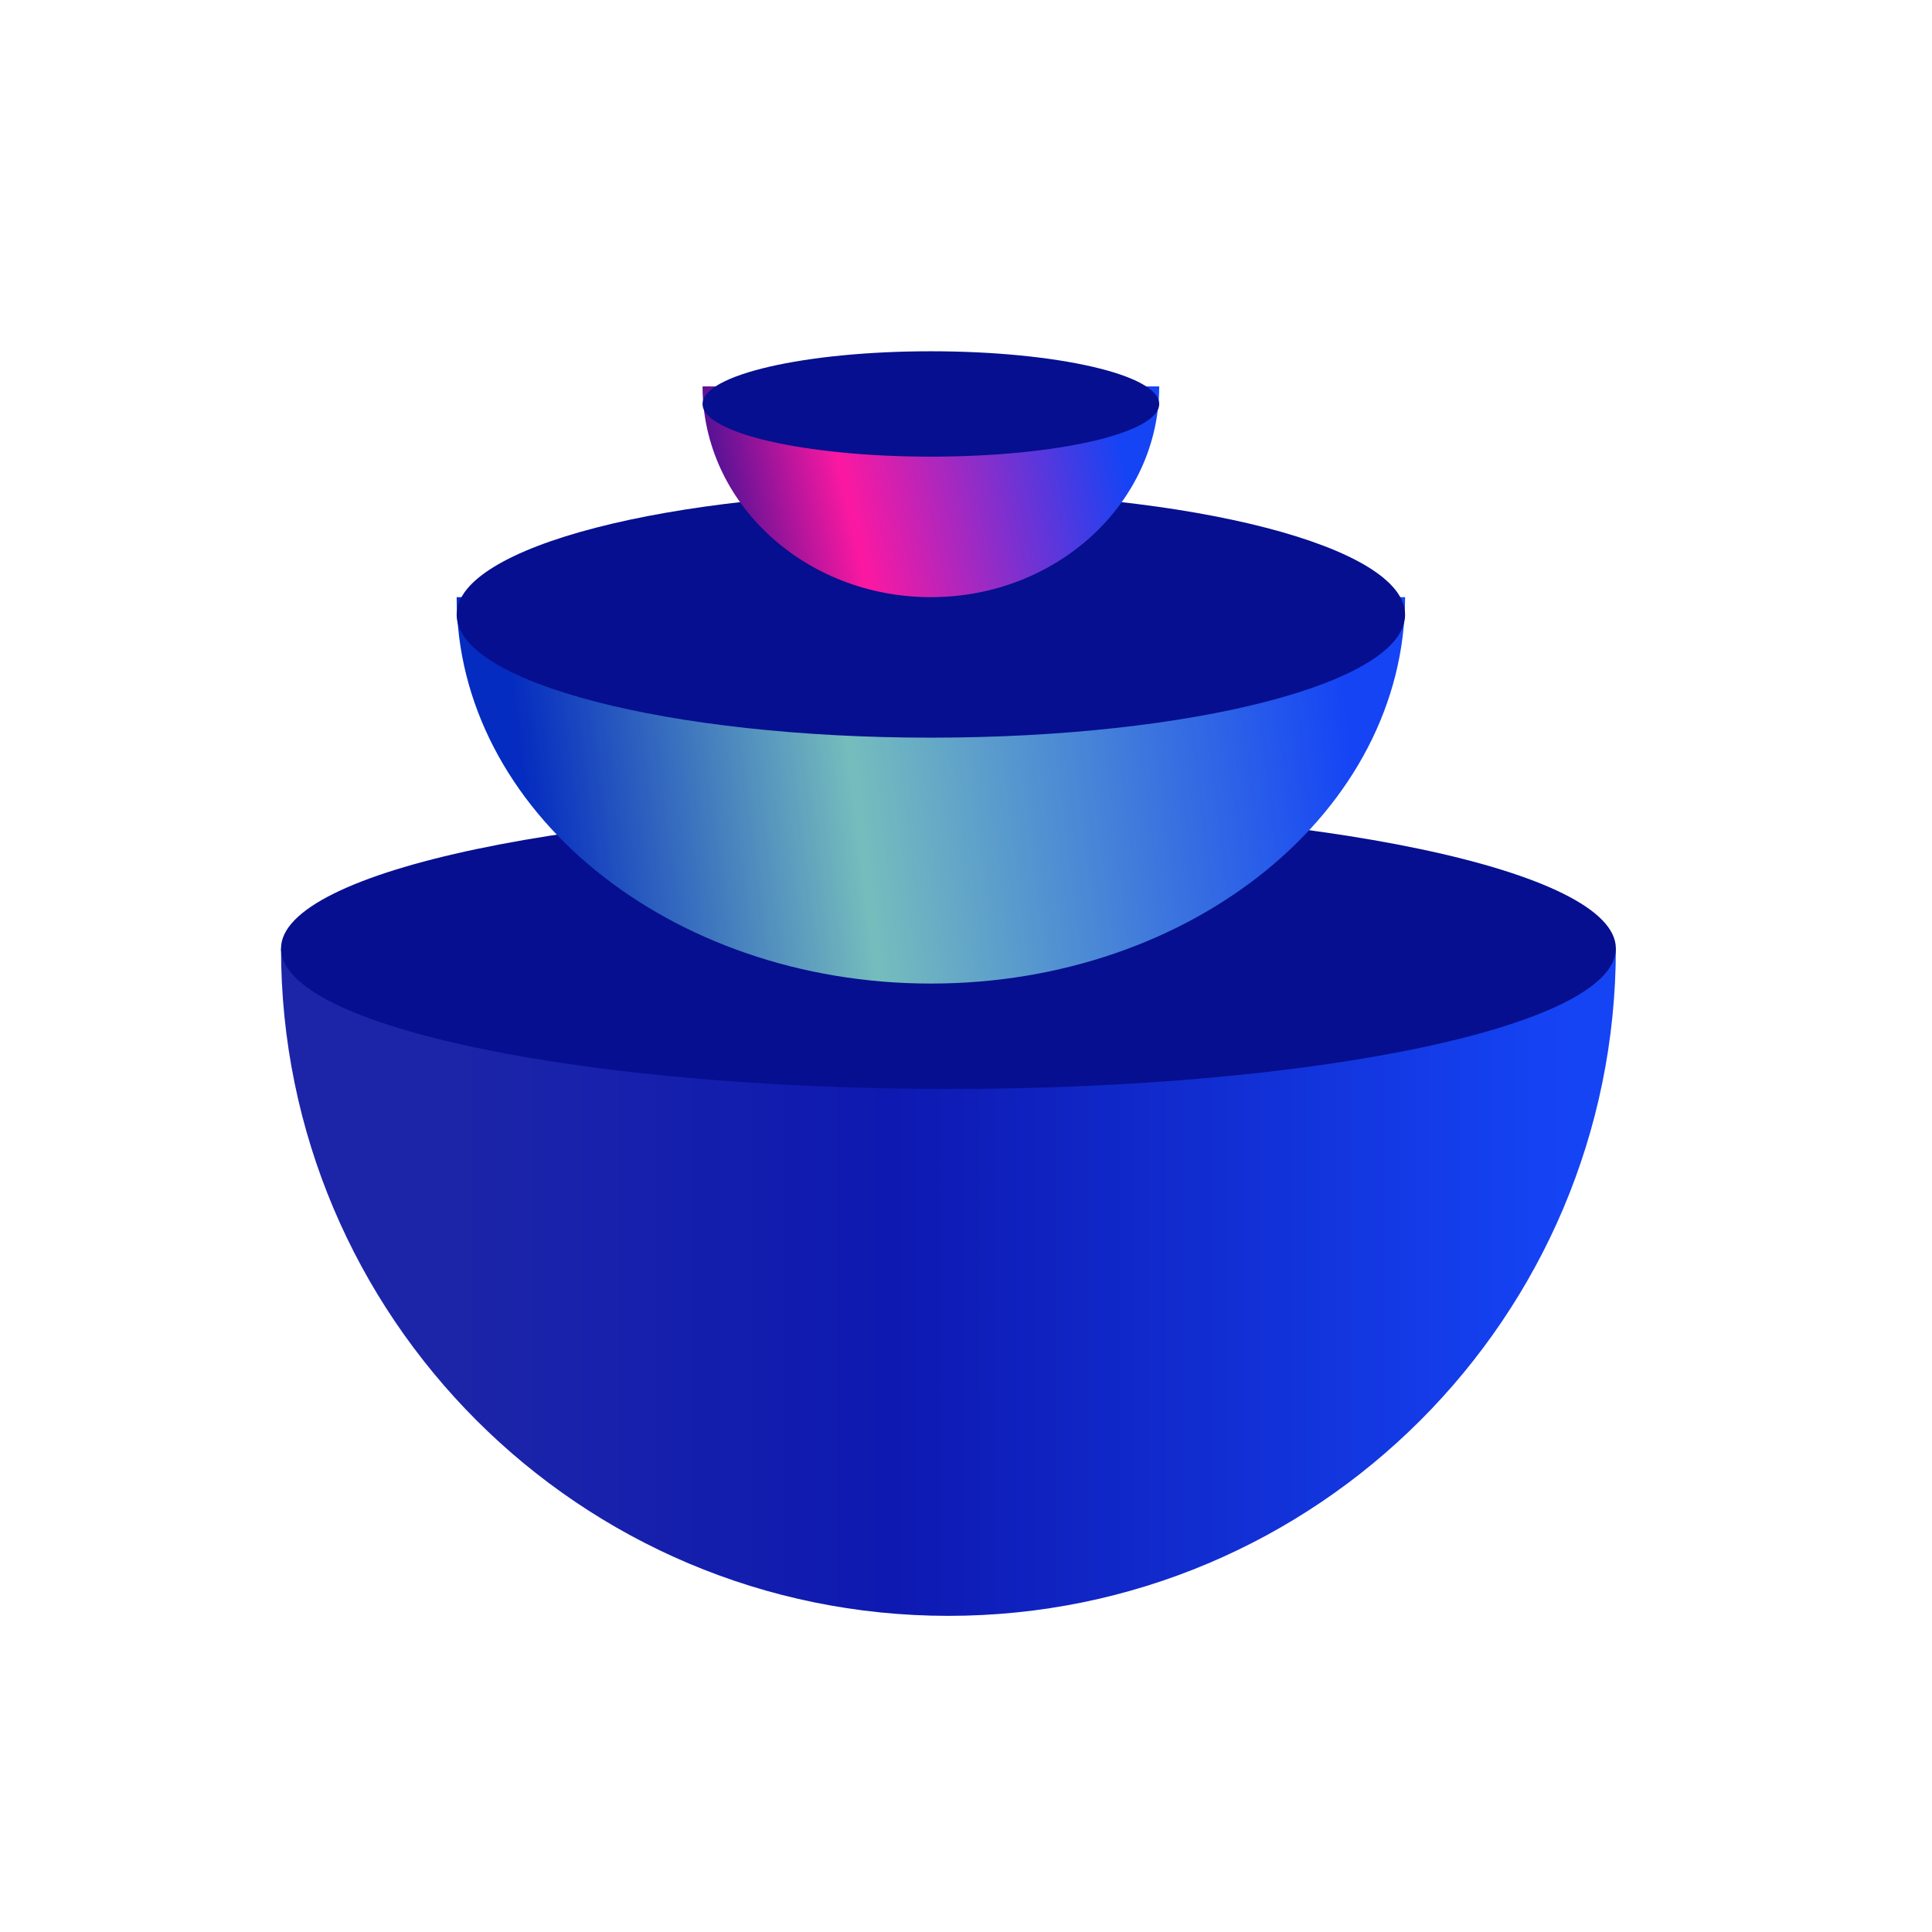
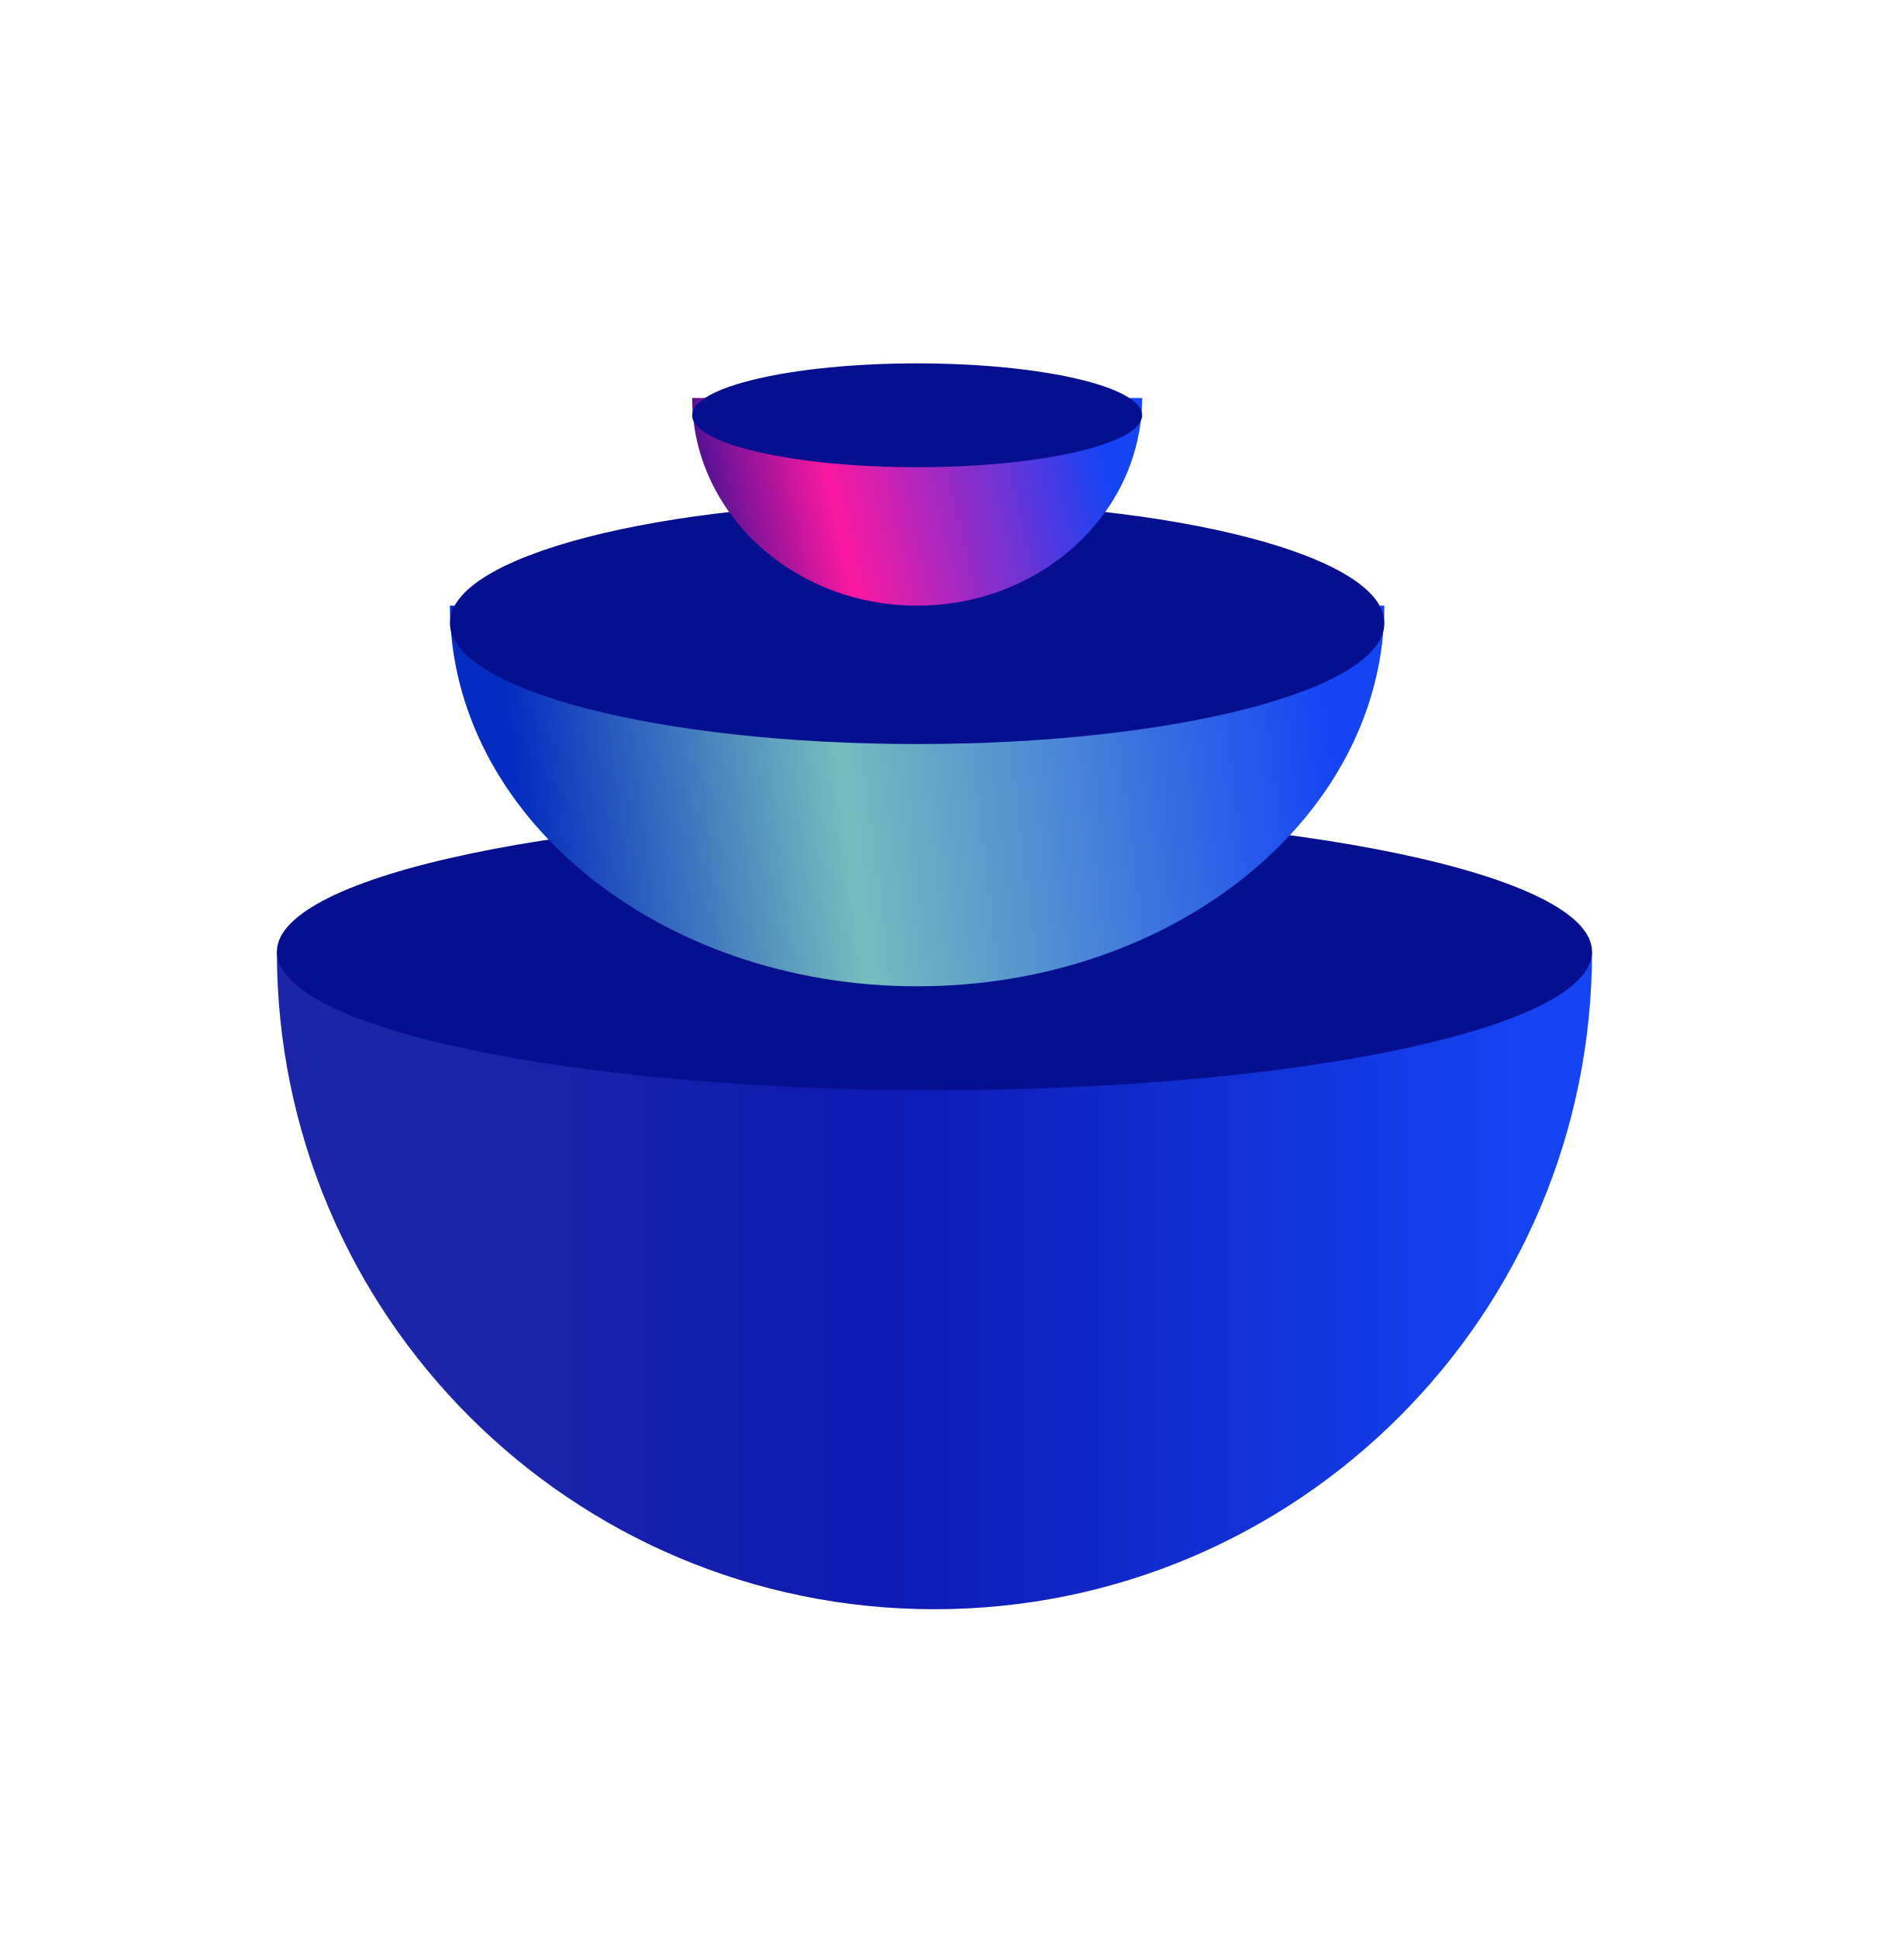
- <svg xmlns="http://www.w3.org/2000/svg" width="55" height="55" viewBox="0 0 55 55" fill="none">
-   <path d="M8 27C19.315 27 16.507 27 27 27C37.493 27 35.753 27 46 27C46 37.493 37.493 46 27 46C16.507 46 8 37.493 8 27Z" fill="url(#paint0_linear_1_1139)" />
-   <ellipse cx="27" cy="27" rx="19" ry="4" transform="rotate(-180 27 27)" fill="#060F8F" />
-   <path d="M13 17C21.039 17 19.044 17 26.5 17C33.956 17 32.719 17 40 17C40 23.075 33.956 28 26.5 28C19.044 28 13 23.075 13 17Z" fill="url(#paint1_linear_1_1139)" />
-   <ellipse cx="26.5" cy="17.5" rx="13.5" ry="3.5" transform="rotate(-180 26.5 17.5)" fill="#060F8F" />
-   <path d="M20 11C23.871 11 22.91 11 26.5 11C30.09 11 29.494 11 33 11C33 14.314 30.09 17 26.5 17C22.91 17 20 14.314 20 11Z" fill="url(#paint2_linear_1_1139)" />
-   <ellipse cx="26.5" cy="11.5" rx="6.5" ry="1.5" transform="rotate(-180 26.5 11.5)" fill="#060F8F" />
+ <svg xmlns="http://www.w3.org/2000/svg" width="55" height="56" viewBox="0 0 55 56" fill="none">
+   <path d="M8 27.5C19.315 27.5 16.507 27.5 27 27.5C37.493 27.5 35.753 27.5 46 27.5C46 37.993 37.493 46.5 27 46.5C16.507 46.5 8 37.993 8 27.5Z" fill="url(#paint0_linear_2156_22572)" />
+   <ellipse cx="27" cy="27.5" rx="19" ry="4" transform="rotate(-180 27 27.5)" fill="#060F8F" />
+   <path d="M13 17.5C21.039 17.5 19.044 17.5 26.5 17.5C33.956 17.5 32.719 17.5 40 17.5C40 23.575 33.956 28.5 26.5 28.5C19.044 28.5 13 23.575 13 17.5Z" fill="url(#paint1_linear_2156_22572)" />
+   <ellipse cx="26.5" cy="18" rx="13.5" ry="3.5" transform="rotate(-180 26.5 18)" fill="#060F8F" />
+   <path d="M20 11.5C23.871 11.5 22.91 11.5 26.5 11.5C30.09 11.5 29.494 11.5 33 11.5C33 14.814 30.09 17.5 26.5 17.5C22.91 17.5 20 14.814 20 11.5Z" fill="url(#paint2_linear_2156_22572)" />
+   <ellipse cx="26.5" cy="12" rx="6.5" ry="1.5" transform="rotate(-180 26.5 12)" fill="#060F8F" />
  <defs>
-     <linearGradient id="paint0_linear_1_1139" x1="12.91" y1="40.63" x2="44.506" y2="40.63" gradientUnits="userSpaceOnUse">
+     <linearGradient id="paint0_linear_2156_22572" x1="12.91" y1="41.13" x2="44.506" y2="41.13" gradientUnits="userSpaceOnUse">
      <stop stop-color="#1C25A8" />
      <stop offset="0.396" stop-color="#0E19B1" />
      <stop offset="1" stop-color="#1544F5" />
    </linearGradient>
-     <linearGradient id="paint1_linear_1_1139" x1="15.634" y1="28" x2="38.969" y2="25.144" gradientUnits="userSpaceOnUse">
+     <linearGradient id="paint1_linear_2156_22572" x1="15.634" y1="28.5" x2="38.969" y2="25.644" gradientUnits="userSpaceOnUse">
      <stop stop-color="#052CC0" />
      <stop offset="0.396" stop-color="#75BDBD" />
      <stop offset="1" stop-color="#1544F5" />
    </linearGradient>
-     <linearGradient id="paint2_linear_1_1139" x1="20" y1="19.454" x2="32.777" y2="16.587" gradientUnits="userSpaceOnUse">
+     <linearGradient id="paint2_linear_2156_22572" x1="20" y1="19.954" x2="32.777" y2="17.087" gradientUnits="userSpaceOnUse">
      <stop stop-color="#060F8F" />
      <stop offset="0.396" stop-color="#FC18A1" />
      <stop offset="1" stop-color="#1544F5" />
    </linearGradient>
  </defs>
</svg>
